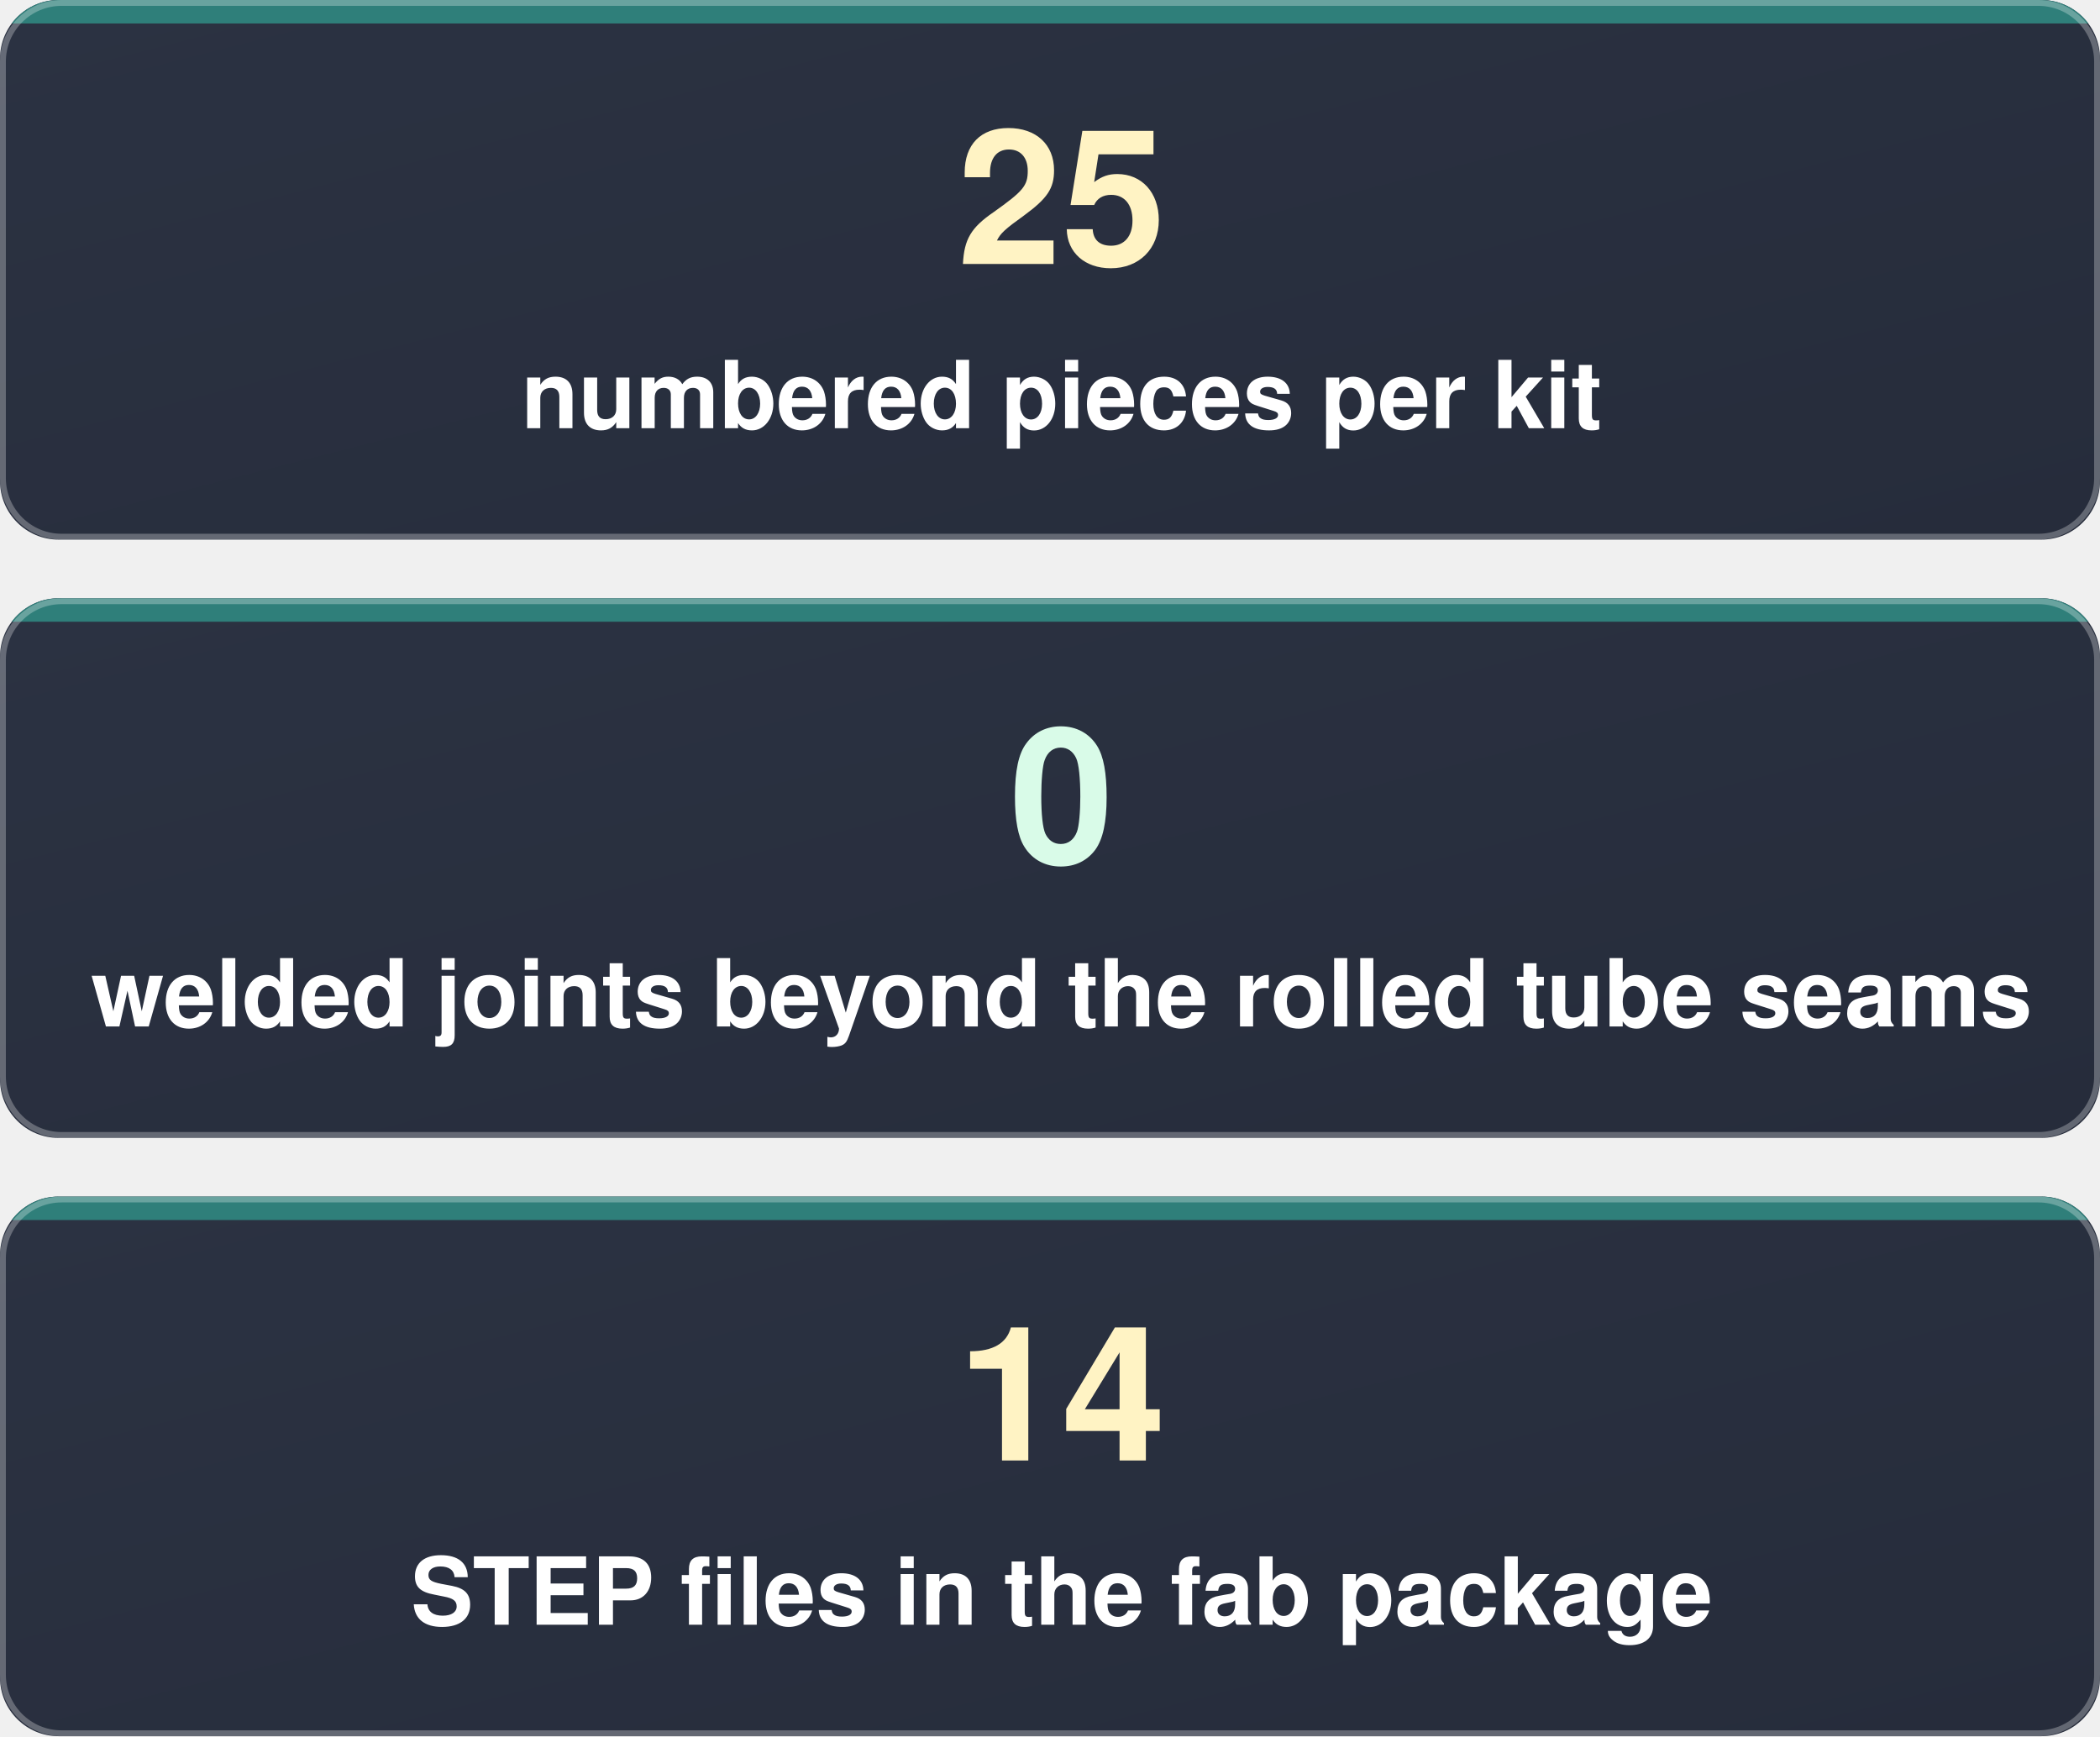
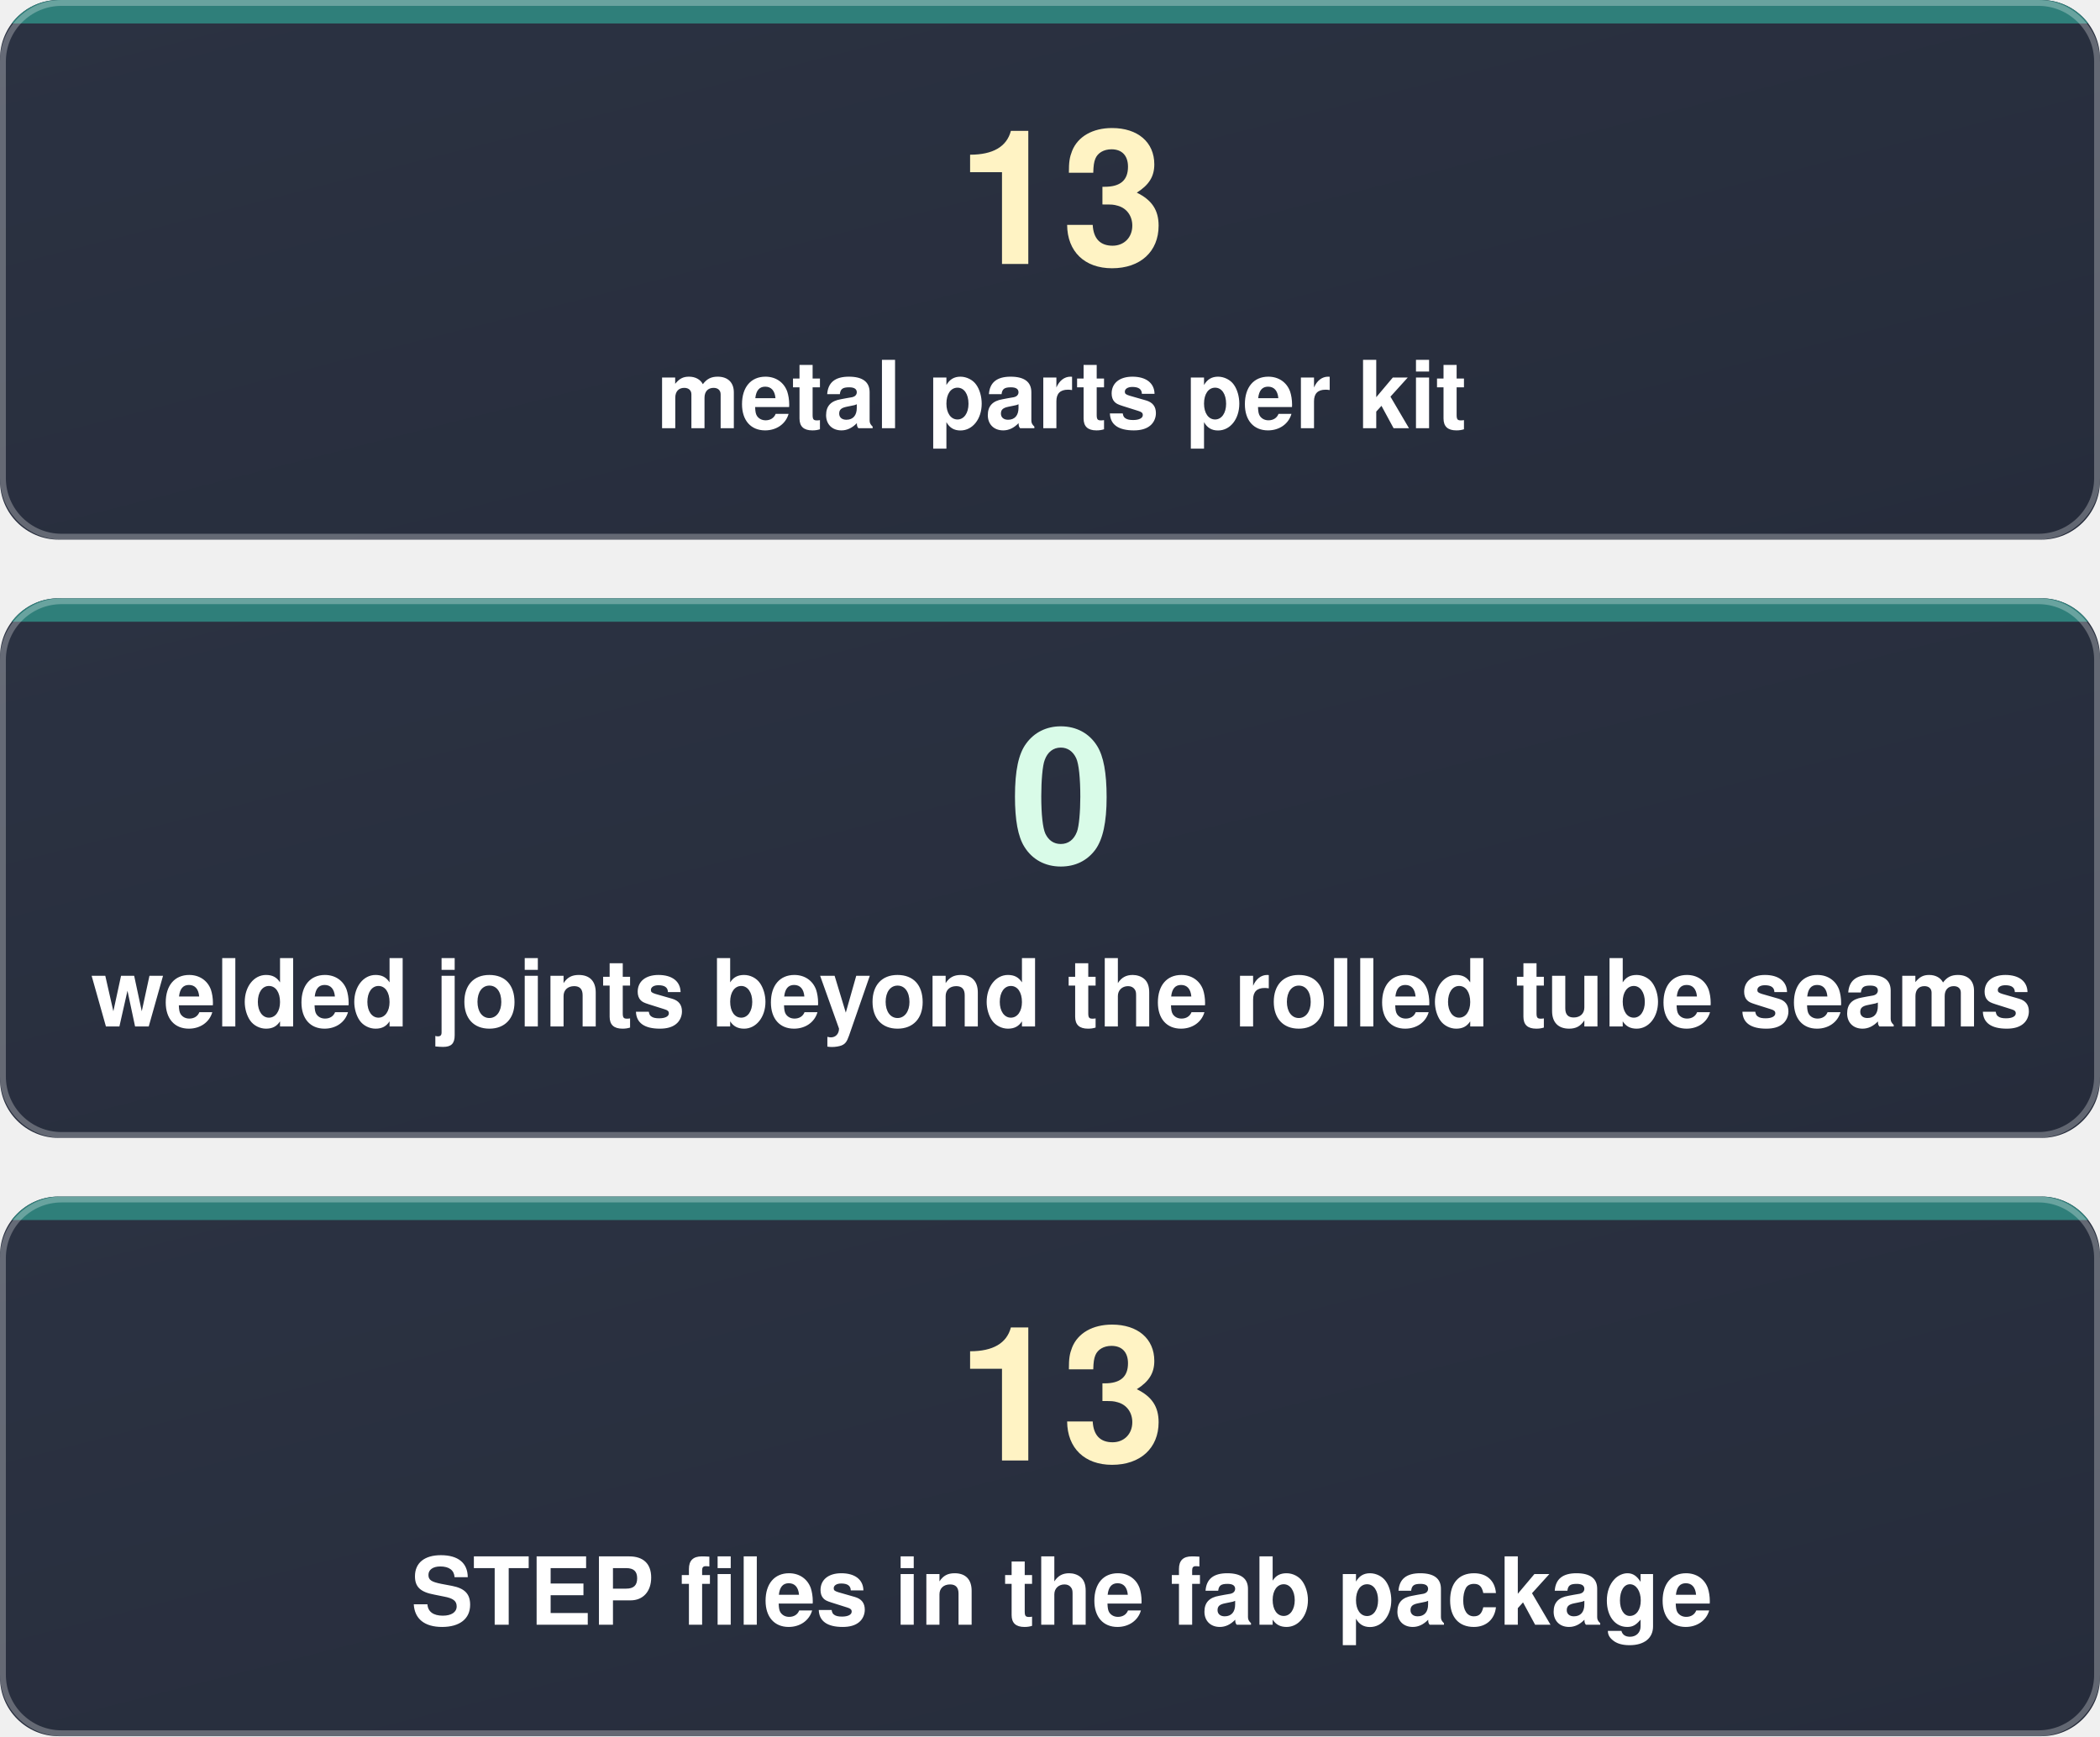
- <svg xmlns="http://www.w3.org/2000/svg" width="358" height="296" viewBox="0 0 358 296" role="img" aria-label="25 numbered pieces per kit. 0 welded joints beyond the rolled tube seams. 14 STEP files in the fab package.">
+ <svg xmlns="http://www.w3.org/2000/svg" width="358" height="296" viewBox="0 0 358 296" role="img" aria-label="13 metal parts per kit. 0 welded joints beyond the rolled tube seams. 13 STEP files in the fab package.">
  <defs>
    <linearGradient id="g" x1="0" y1="0" x2="1" y2="1">
      <stop offset="0" stop-color="#2f7f7a" />
      <stop offset="1" stop-color="#3f6f8a" />
    </linearGradient>
    <linearGradient id="n" x1="0" y1="0" x2="1" y2="1">
      <stop offset="0" stop-color="#2b3242" />
      <stop offset="1" stop-color="#262c3b" />
    </linearGradient>
  </defs>
  <g font-family="-apple-system,BlinkMacSystemFont,'Segoe UI',Helvetica,Arial,sans-serif" text-rendering="geometricPrecision">
    <g transform="translate(0.0,0)">
      <clipPath id="c0_0">
        <rect width="358.0" height="92" rx="10" />
      </clipPath>
      <rect width="358.0" height="92" rx="10" fill="url(#n)" />
      <rect width="358.0" height="4" fill="#2f7f7a" clip-path="url(#c0_0)" />
      <rect x=".5" y=".5" width="357.0" height="91" rx="10" fill="none" stroke="rgba(255,255,255,.28)" />
-       <text x="181" text-anchor="middle" y="45" font-size="32" font-weight="800" fill="#fff3c4">25</text>
-       <text x="181" text-anchor="middle" y="73" font-size="16" font-weight="600" fill="#ffffff">numbered pieces per kit</text>
+       <text x="181" text-anchor="middle" y="45" font-size="32" font-weight="800" fill="#fff3c4">13</text>
+       <text x="181" text-anchor="middle" y="73" font-size="16" font-weight="600" fill="#ffffff">metal parts per kit</text>
    </g>
    <g transform="translate(0.0,102)">
      <clipPath id="c1_0">
        <rect width="358.0" height="92" rx="10" />
      </clipPath>
      <rect width="358.0" height="92" rx="10" fill="url(#n)" />
      <rect width="358.0" height="4" fill="#2f7f7a" clip-path="url(#c1_0)" />
      <rect x=".5" y=".5" width="357.0" height="91" rx="10" fill="none" stroke="rgba(255,255,255,.28)" />
      <text x="181" text-anchor="middle" y="45" font-size="32" font-weight="800" fill="#d9fbe8">0</text>
      <text x="181" text-anchor="middle" y="73" font-size="16" font-weight="600" fill="#ffffff">welded joints beyond the rolled tube seams</text>
    </g>
    <g transform="translate(0.0,204)">
      <clipPath id="c2_0">
        <rect width="358.0" height="92" rx="10" />
      </clipPath>
      <rect width="358.0" height="92" rx="10" fill="url(#n)" />
      <rect width="358.0" height="4" fill="#2f7f7a" clip-path="url(#c2_0)" />
      <rect x=".5" y=".5" width="357.0" height="91" rx="10" fill="none" stroke="rgba(255,255,255,.28)" />
-       <text x="181" text-anchor="middle" y="45" font-size="32" font-weight="800" fill="#fff3c4">14</text>
+       <text x="181" text-anchor="middle" y="45" font-size="32" font-weight="800" fill="#fff3c4">13</text>
      <text x="181" text-anchor="middle" y="73" font-size="16" font-weight="600" fill="#ffffff">STEP files in the fab package</text>
    </g>
  </g>
</svg>
